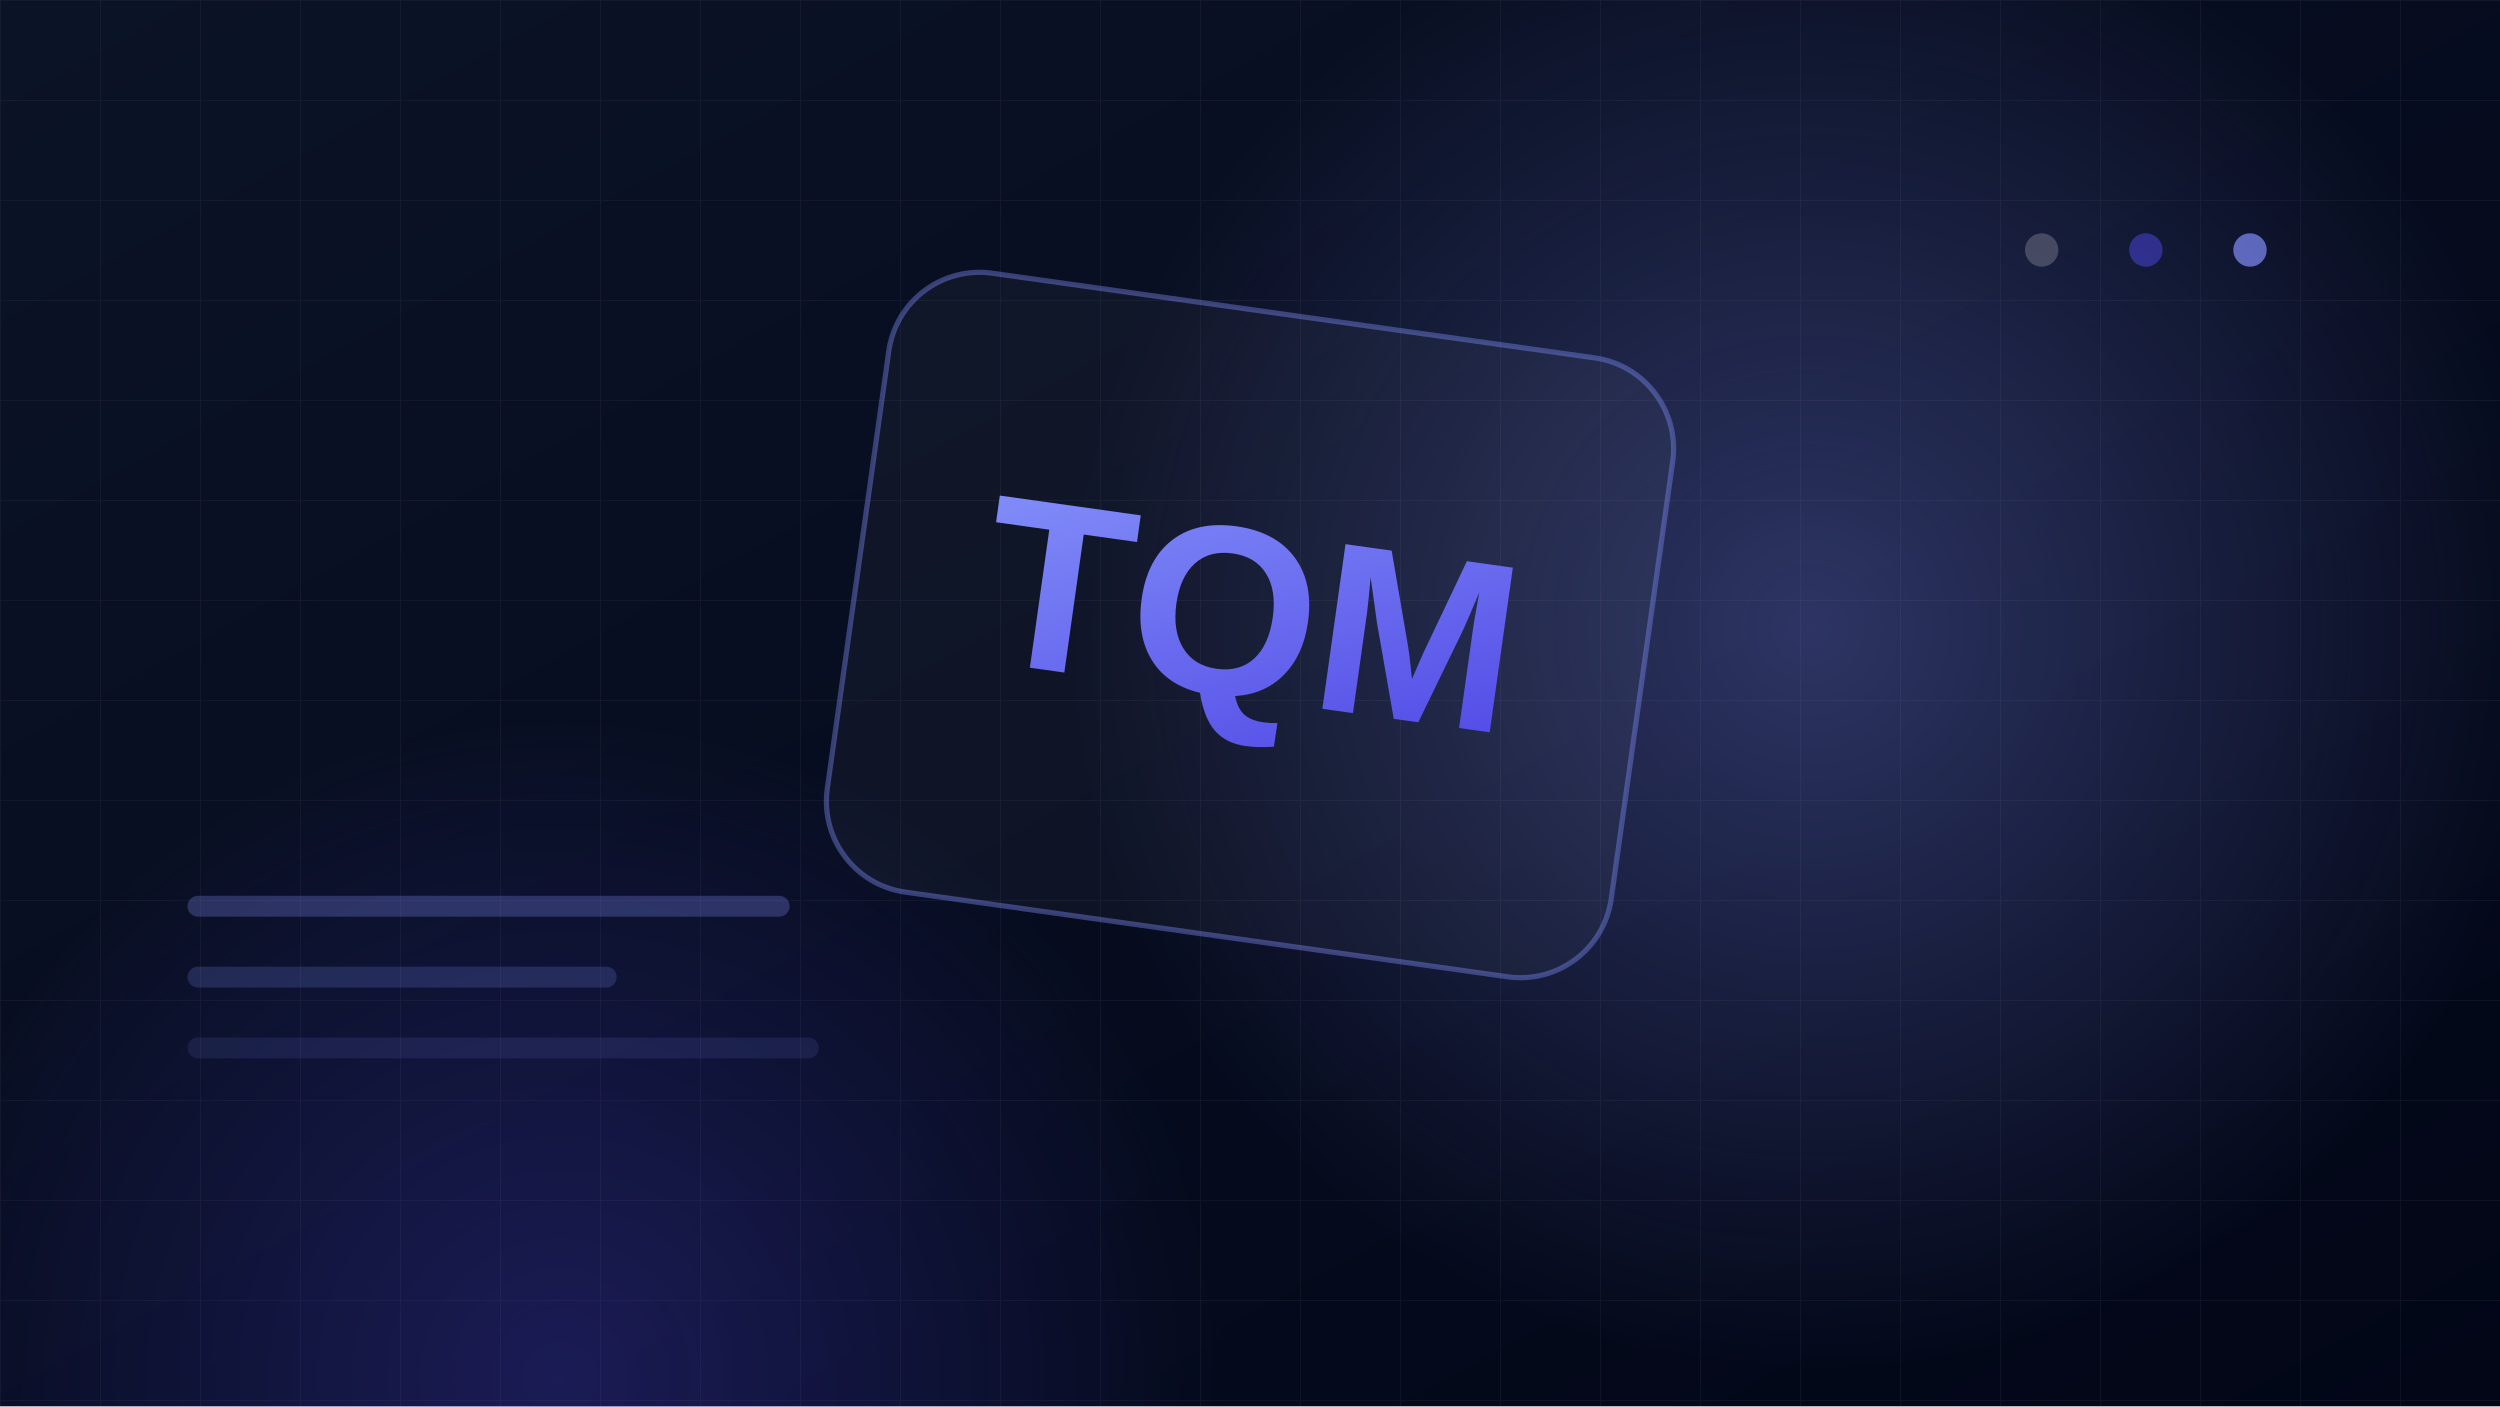
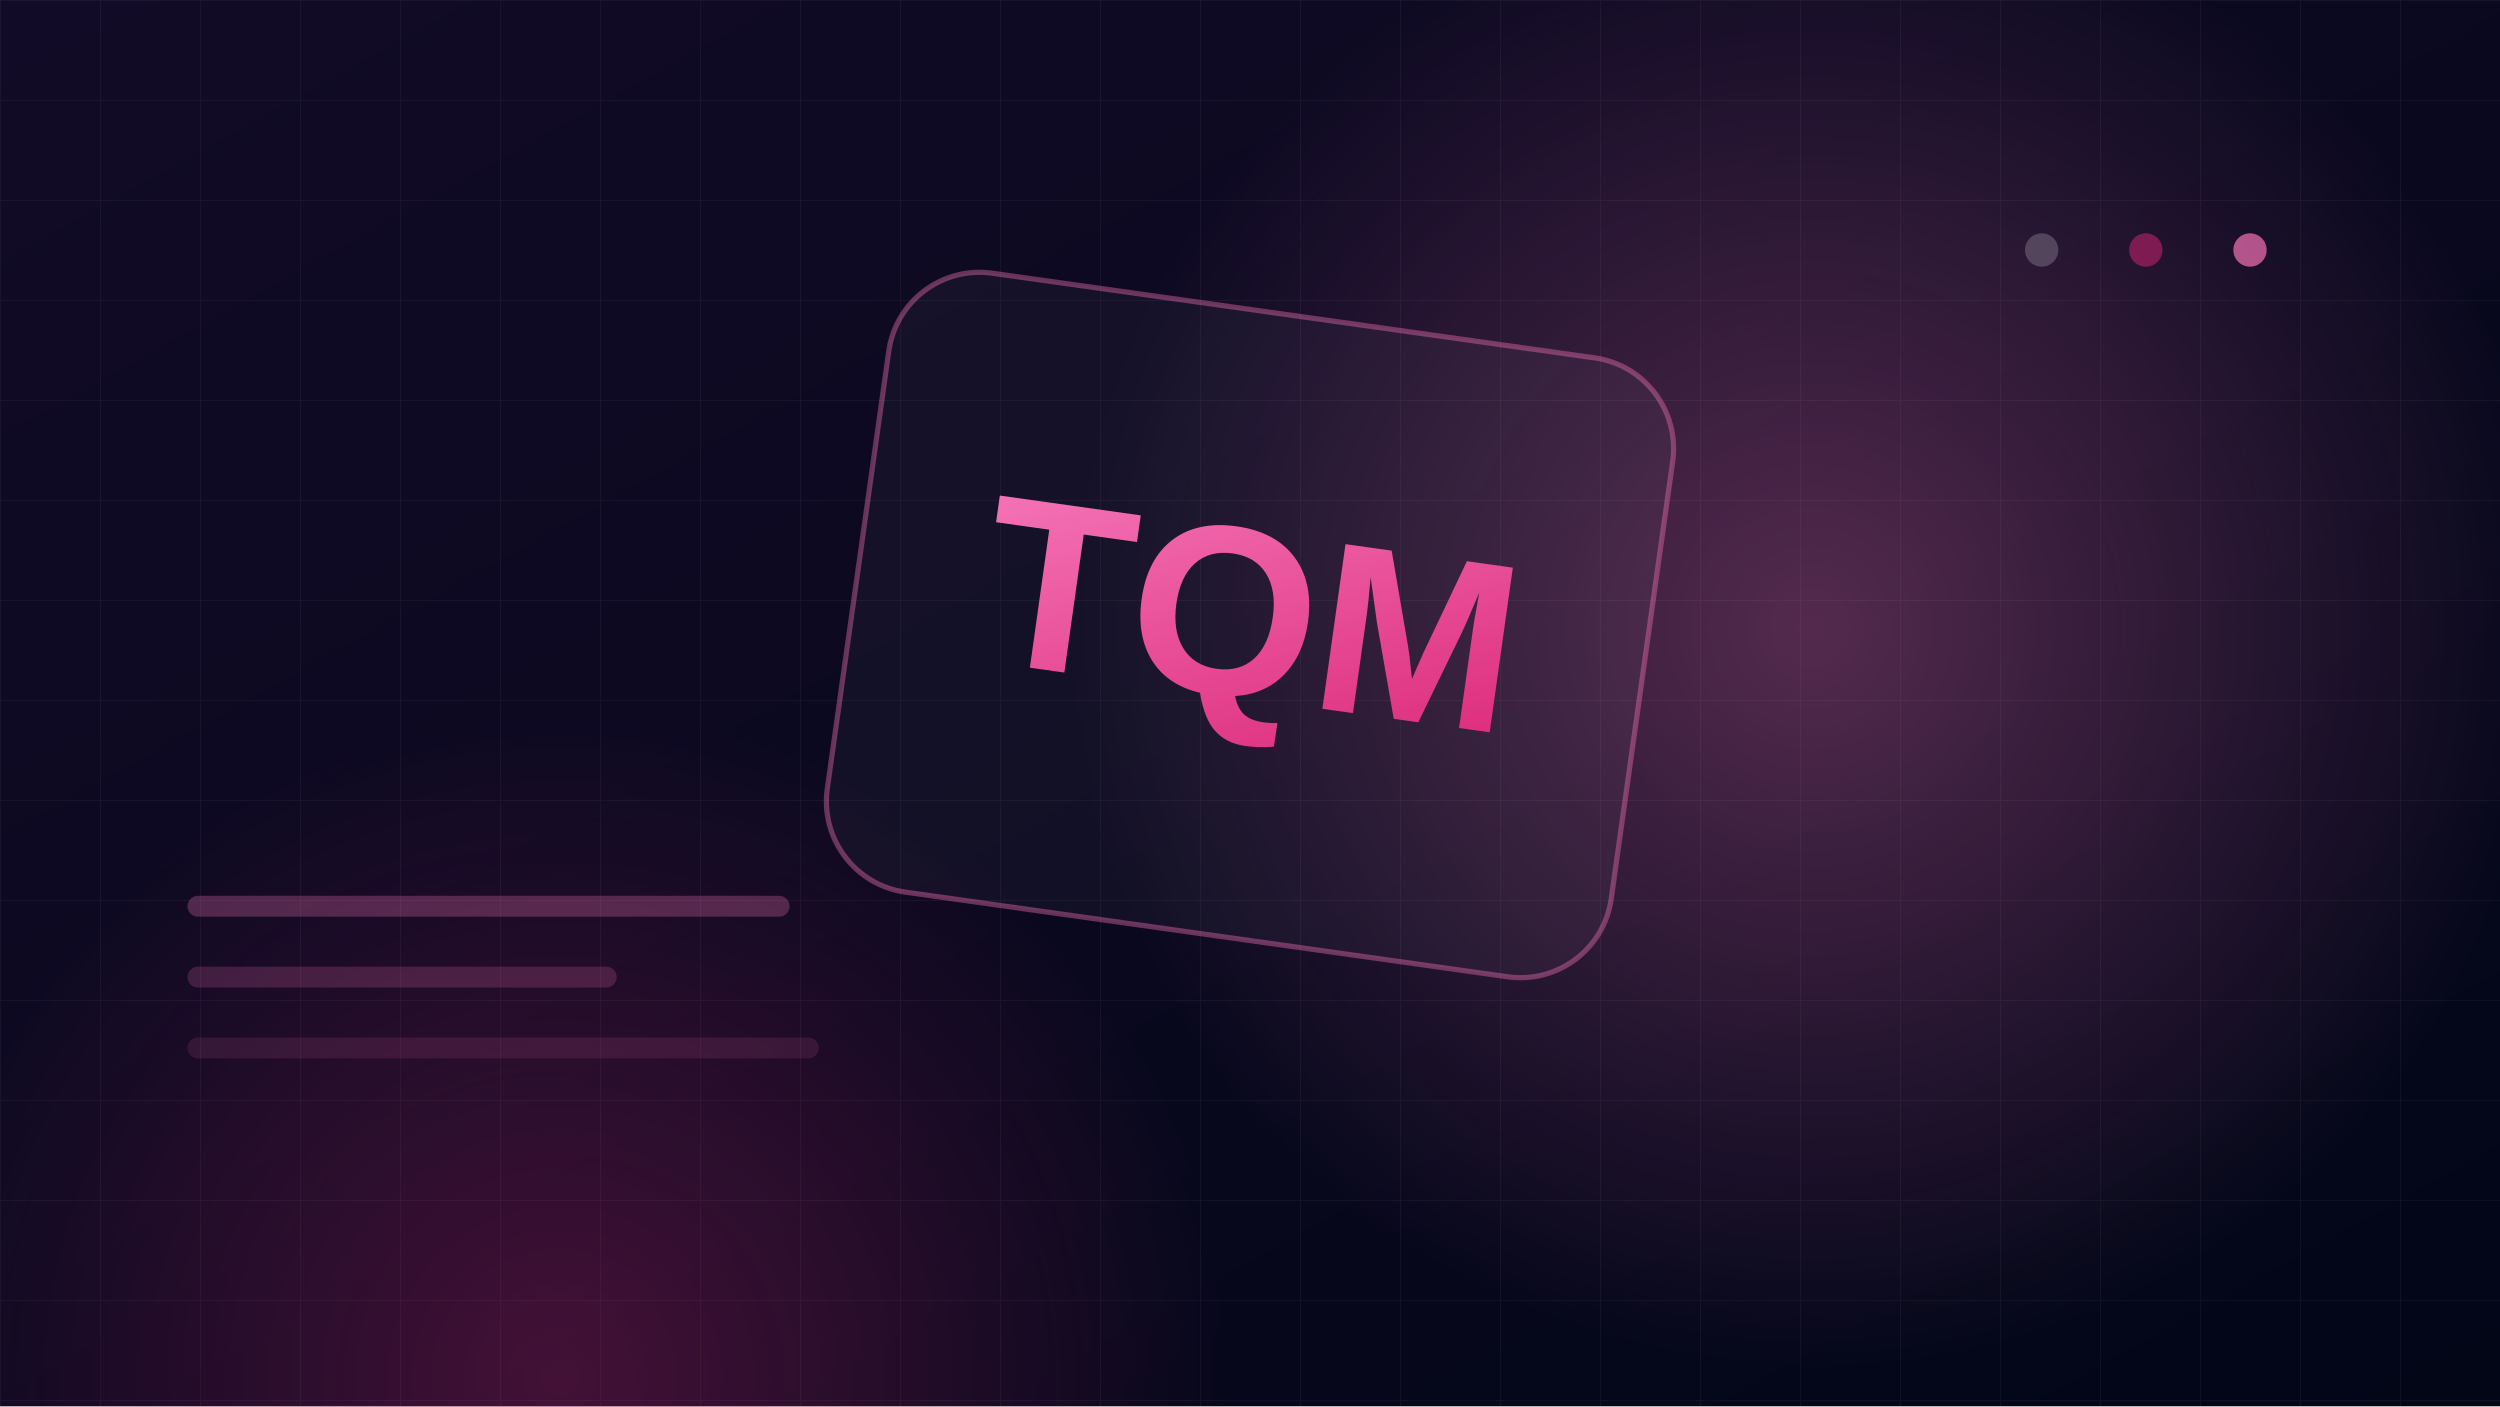
<svg xmlns="http://www.w3.org/2000/svg" width="1200" height="675" viewBox="0 0 1200 675">
  <defs>
    <linearGradient id="bg" x1="0" y1="0" x2="1" y2="1">
-       <stop offset="0" stop-color="#0b1327" />
+       <stop offset="0" stop-color="#120b27" />
      <stop offset="1" stop-color="#020617" />
    </linearGradient>
    <radialGradient id="glow1" cx="0.5" cy="0.5" r="0.5">
-       <stop offset="0" stop-color="#818cf8" stop-opacity="0.32" />
-       <stop offset="1" stop-color="#818cf8" stop-opacity="0" />
+       <stop offset="0" stop-color="#f472b6" stop-opacity="0.32" />
+       <stop offset="1" stop-color="#f472b6" stop-opacity="0" />
    </radialGradient>
    <radialGradient id="glow2" cx="0.5" cy="0.5" r="0.5">
-       <stop offset="0" stop-color="#4f46e5" stop-opacity="0.28" />
-       <stop offset="1" stop-color="#4f46e5" stop-opacity="0" />
+       <stop offset="0" stop-color="#db2777" stop-opacity="0.28" />
+       <stop offset="1" stop-color="#db2777" stop-opacity="0" />
    </radialGradient>
    <linearGradient id="mono" x1="0" y1="0" x2="1" y2="1">
-       <stop offset="0" stop-color="#818cf8" />
-       <stop offset="1" stop-color="#4f46e5" />
+       <stop offset="0" stop-color="#f472b6" />
+       <stop offset="1" stop-color="#db2777" />
    </linearGradient>
    <pattern id="grid" width="48" height="48" patternUnits="userSpaceOnUse">
      <path d="M 48 0 L 0 0 0 48" fill="none" stroke="#ffffff" stroke-opacity="0.045" stroke-width="1" />
    </pattern>
  </defs>
  <rect width="1200" height="675" fill="url(#bg)" />
  <rect width="1200" height="675" fill="url(#grid)" />
  <circle cx="869" cy="301" r="360" fill="url(#glow1)" />
  <circle cx="269" cy="661" r="320" fill="url(#glow2)" />
  <g transform="rotate(8 600 300)">
-     <rect x="410" y="150" width="380" height="300" rx="44" fill="#ffffff" fill-opacity="0.035" stroke="#818cf8" stroke-opacity="0.4" stroke-width="2.5" />
+     <rect x="410" y="150" width="380" height="300" rx="44" fill="#ffffff" fill-opacity="0.035" stroke="#f472b6" stroke-opacity="0.4" stroke-width="2.5" />
    <text x="600" y="335" text-anchor="middle" font-family="'Segoe UI',Arial,sans-serif" font-size="116" font-weight="900" fill="url(#mono)">TQM</text>
  </g>
-   <rect x="90" y="430" width="289" height="10" rx="5" fill="#818cf8" fill-opacity="0.28" />
-   <rect x="90" y="464" width="206" height="10" rx="5" fill="#818cf8" fill-opacity="0.2" />
-   <rect x="90" y="498" width="303" height="10" rx="5" fill="#818cf8" fill-opacity="0.12" />
-   <circle cx="1080" cy="120" r="8" fill="#818cf8" fill-opacity="0.7" />
-   <circle cx="1030" cy="120" r="8" fill="#4f46e5" fill-opacity="0.5" />
+   <rect x="90" y="430" width="289" height="10" rx="5" fill="#f472b6" fill-opacity="0.28" />
+   <rect x="90" y="464" width="206" height="10" rx="5" fill="#f472b6" fill-opacity="0.2" />
+   <rect x="90" y="498" width="303" height="10" rx="5" fill="#f472b6" fill-opacity="0.12" />
+   <circle cx="1080" cy="120" r="8" fill="#f472b6" fill-opacity="0.7" />
+   <circle cx="1030" cy="120" r="8" fill="#db2777" fill-opacity="0.5" />
  <circle cx="980" cy="120" r="8" fill="#ffffff" fill-opacity="0.2" />
</svg>
